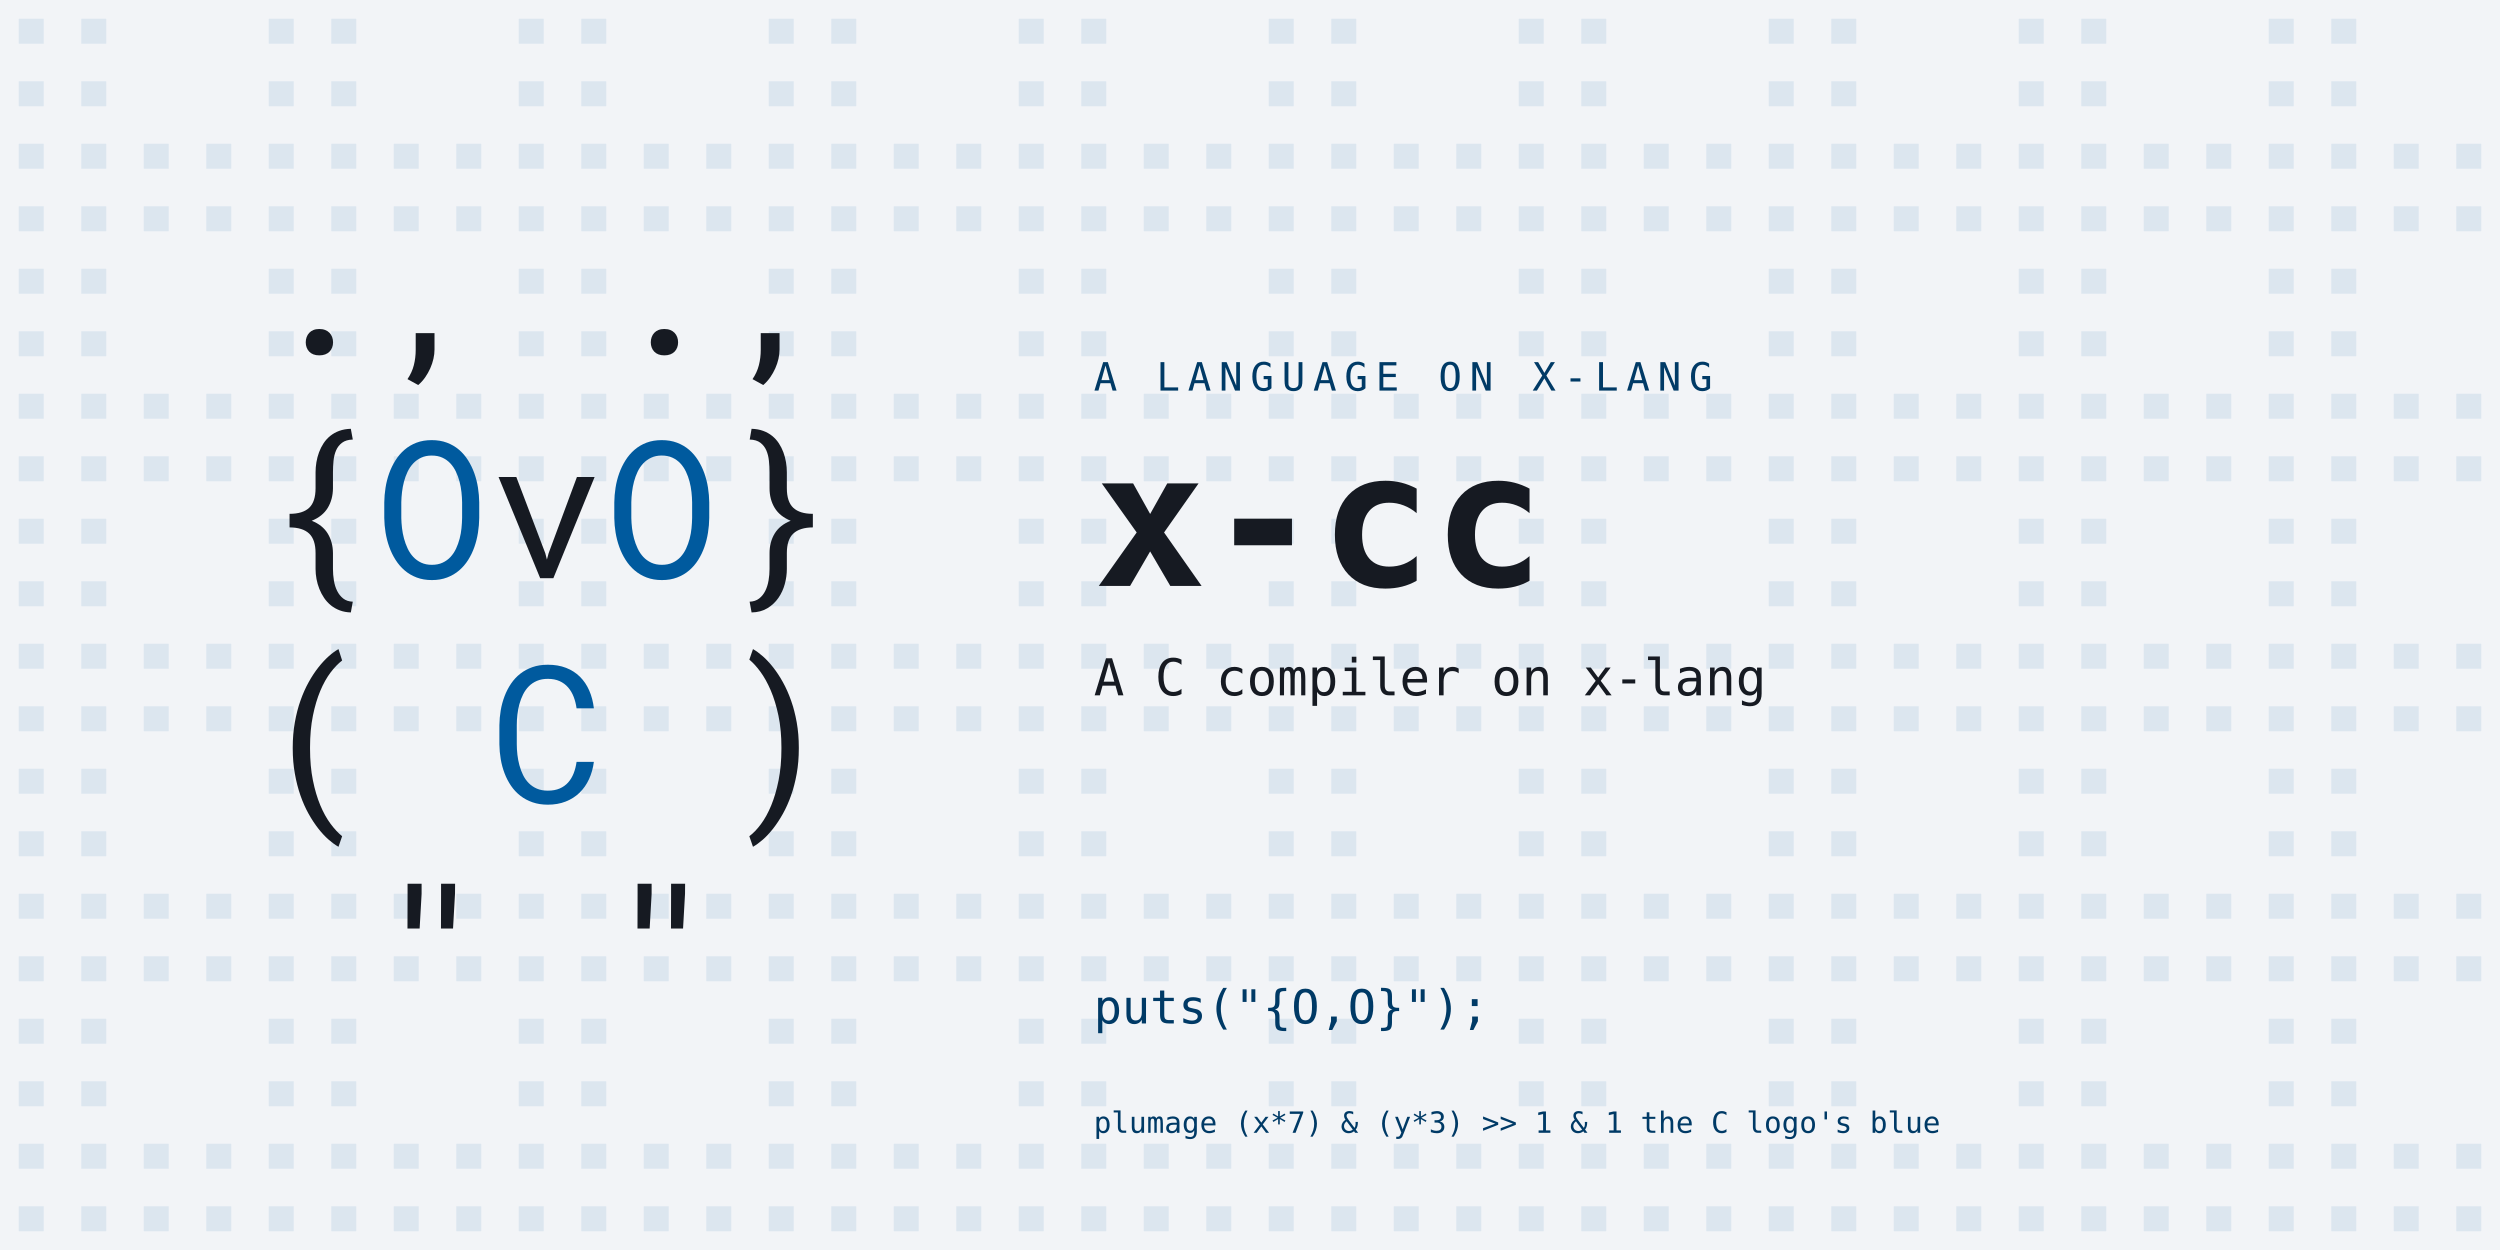
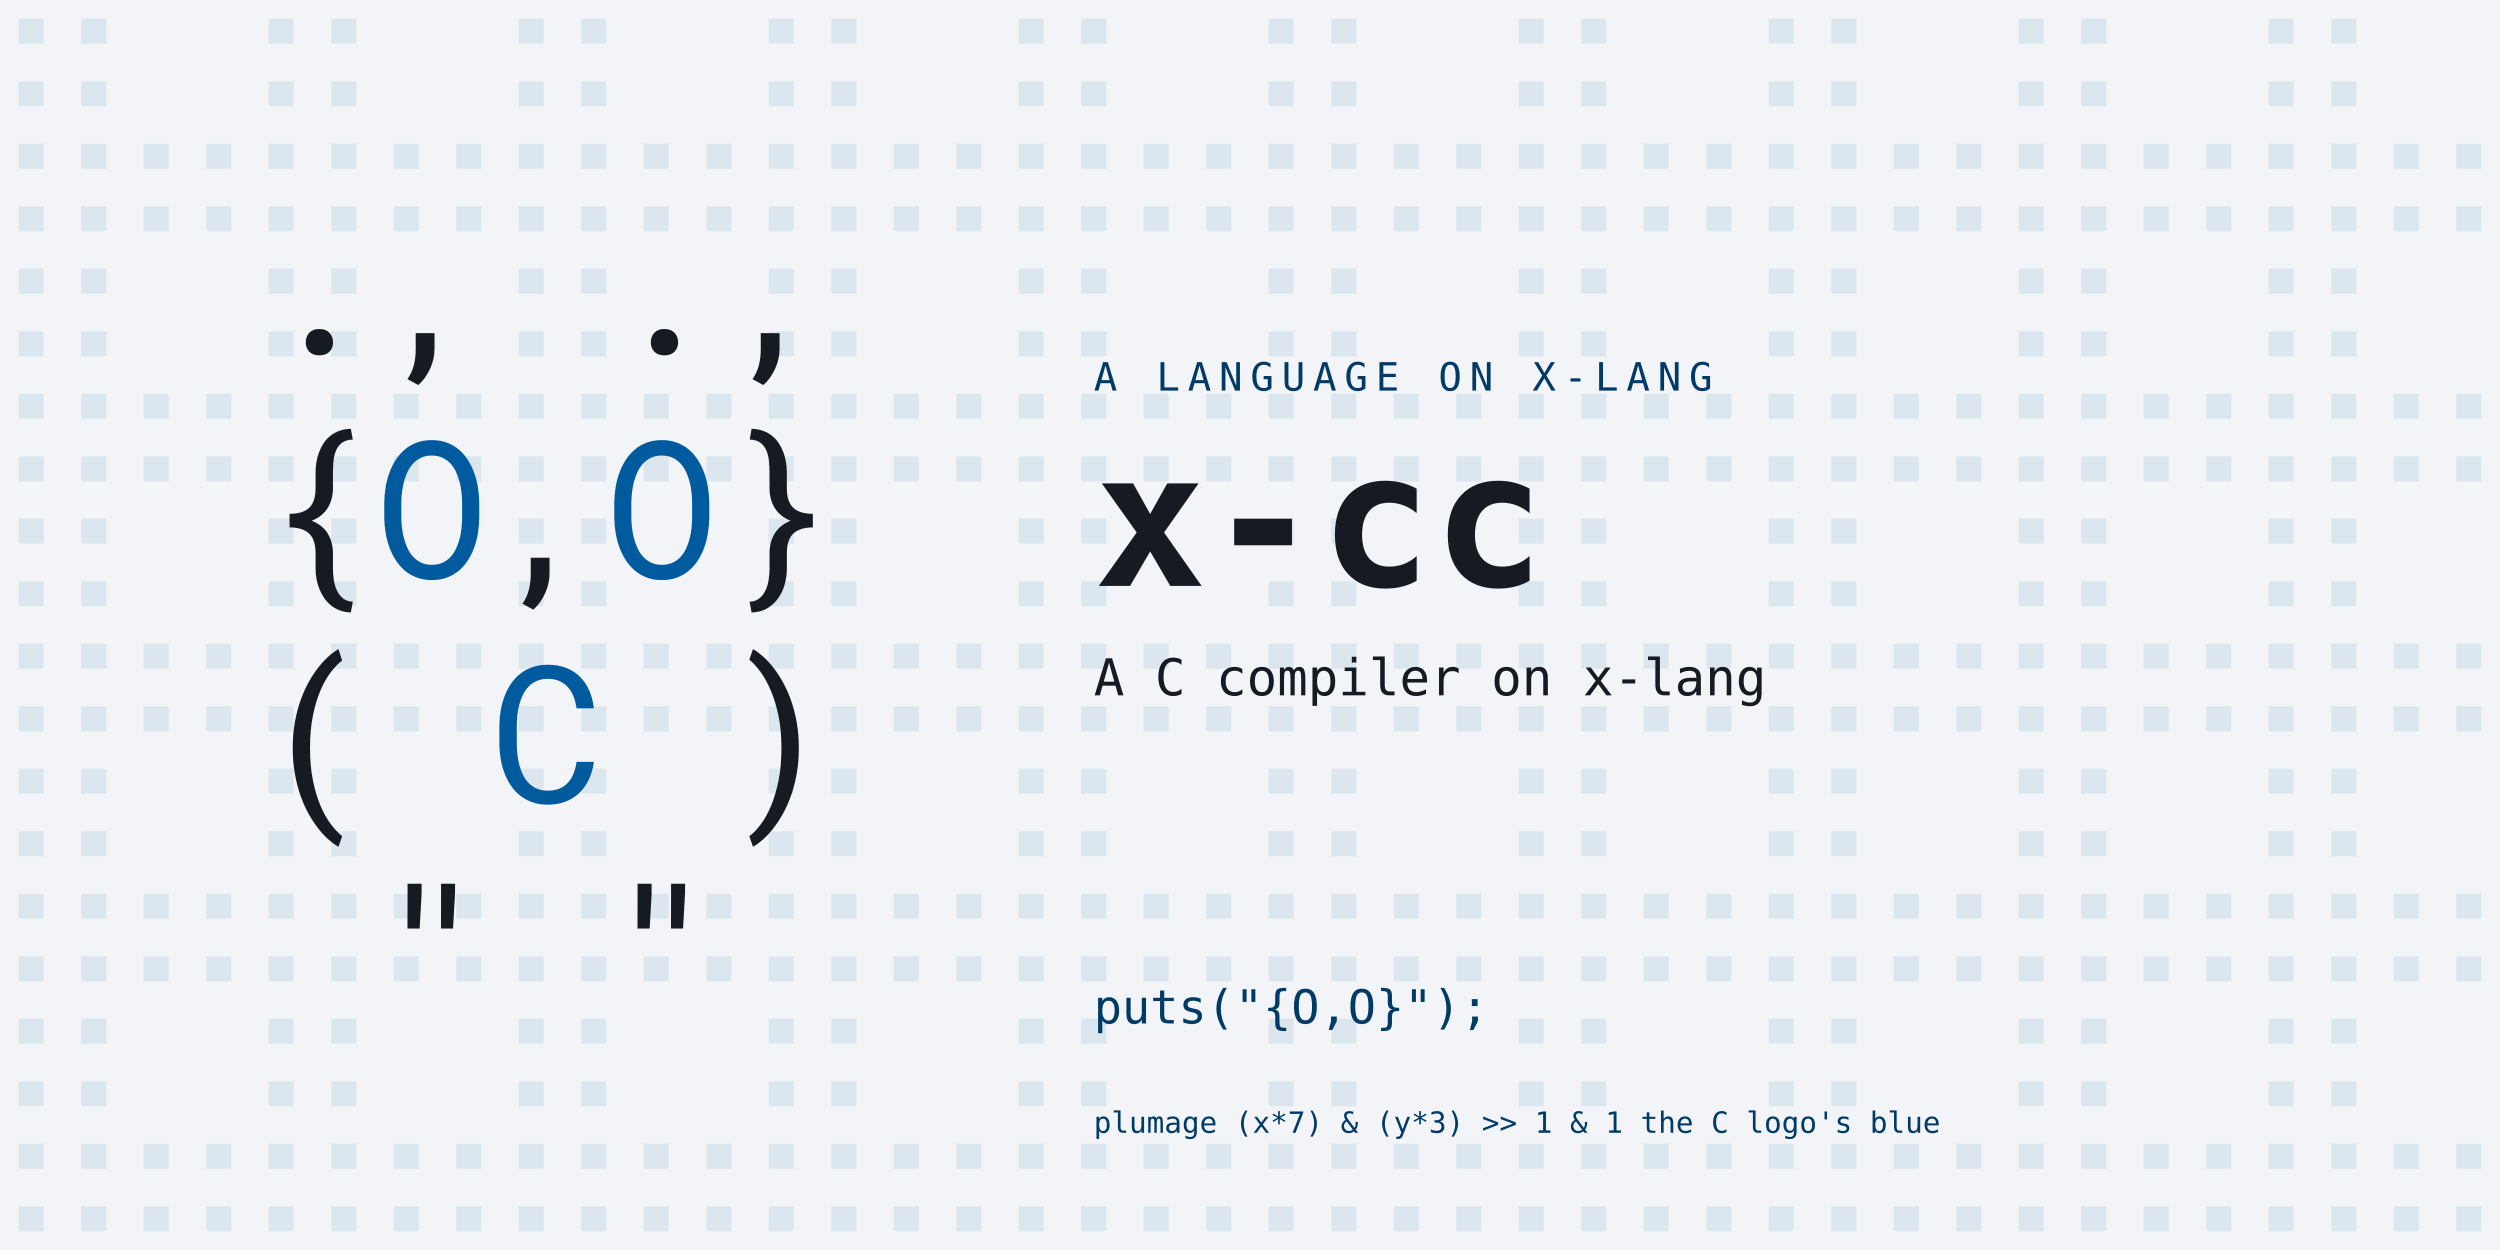
<svg xmlns="http://www.w3.org/2000/svg" width="1280" height="640" viewBox="0 0 1280 640" role="img" aria-label="x-cc, with Bitwise">
  <rect width="1280" height="640" fill="#f2f4f7" />
  <g fill="hsl(206,100%,31%)" fill-opacity="0.09">
    <rect x="9.6" y="9.6" width="12.8" height="12.8" />
    <rect x="41.6" y="9.6" width="12.8" height="12.8" />
    <rect x="137.6" y="9.6" width="12.8" height="12.8" />
    <rect x="169.6" y="9.6" width="12.8" height="12.8" />
    <rect x="265.6" y="9.6" width="12.8" height="12.8" />
    <rect x="297.6" y="9.6" width="12.8" height="12.8" />
    <rect x="393.6" y="9.6" width="12.8" height="12.8" />
    <rect x="425.6" y="9.6" width="12.8" height="12.8" />
    <rect x="521.6" y="9.6" width="12.8" height="12.8" />
    <rect x="553.6" y="9.6" width="12.8" height="12.8" />
    <rect x="649.6" y="9.6" width="12.8" height="12.8" />
    <rect x="681.6" y="9.6" width="12.8" height="12.8" />
    <rect x="777.6" y="9.6" width="12.8" height="12.8" />
    <rect x="809.6" y="9.6" width="12.8" height="12.8" />
    <rect x="905.6" y="9.6" width="12.8" height="12.8" />
    <rect x="937.6" y="9.6" width="12.8" height="12.8" />
    <rect x="1033.6" y="9.6" width="12.8" height="12.8" />
    <rect x="1065.6" y="9.6" width="12.8" height="12.8" />
    <rect x="1161.6" y="9.6" width="12.8" height="12.8" />
    <rect x="1193.6" y="9.6" width="12.8" height="12.8" />
    <rect x="9.6" y="41.6" width="12.8" height="12.8" />
    <rect x="41.6" y="41.6" width="12.8" height="12.8" />
    <rect x="137.6" y="41.6" width="12.8" height="12.8" />
    <rect x="169.6" y="41.6" width="12.8" height="12.8" />
    <rect x="265.6" y="41.6" width="12.8" height="12.8" />
    <rect x="297.6" y="41.6" width="12.8" height="12.8" />
    <rect x="393.6" y="41.6" width="12.8" height="12.8" />
    <rect x="425.6" y="41.6" width="12.8" height="12.8" />
    <rect x="521.6" y="41.6" width="12.8" height="12.8" />
    <rect x="553.6" y="41.6" width="12.8" height="12.8" />
    <rect x="649.6" y="41.6" width="12.8" height="12.8" />
    <rect x="681.6" y="41.6" width="12.8" height="12.8" />
    <rect x="777.6" y="41.6" width="12.8" height="12.8" />
    <rect x="809.6" y="41.6" width="12.8" height="12.8" />
    <rect x="905.6" y="41.6" width="12.8" height="12.8" />
    <rect x="937.6" y="41.6" width="12.8" height="12.8" />
    <rect x="1033.6" y="41.6" width="12.8" height="12.8" />
    <rect x="1065.6" y="41.6" width="12.8" height="12.8" />
    <rect x="1161.6" y="41.6" width="12.8" height="12.8" />
    <rect x="1193.6" y="41.6" width="12.8" height="12.8" />
    <rect x="9.6" y="73.6" width="12.8" height="12.8" />
    <rect x="41.6" y="73.6" width="12.8" height="12.8" />
    <rect x="73.6" y="73.6" width="12.8" height="12.8" />
    <rect x="105.6" y="73.6" width="12.8" height="12.8" />
    <rect x="137.6" y="73.6" width="12.8" height="12.8" />
    <rect x="169.6" y="73.6" width="12.8" height="12.8" />
    <rect x="201.6" y="73.6" width="12.8" height="12.8" />
    <rect x="233.6" y="73.6" width="12.8" height="12.8" />
    <rect x="265.6" y="73.6" width="12.8" height="12.8" />
    <rect x="297.6" y="73.6" width="12.8" height="12.8" />
    <rect x="329.6" y="73.6" width="12.8" height="12.8" />
    <rect x="361.6" y="73.6" width="12.8" height="12.8" />
    <rect x="393.6" y="73.6" width="12.8" height="12.8" />
    <rect x="425.6" y="73.6" width="12.8" height="12.8" />
    <rect x="457.6" y="73.6" width="12.8" height="12.8" />
    <rect x="489.6" y="73.6" width="12.8" height="12.8" />
    <rect x="521.6" y="73.6" width="12.8" height="12.8" />
    <rect x="553.6" y="73.6" width="12.8" height="12.8" />
    <rect x="585.6" y="73.6" width="12.8" height="12.8" />
    <rect x="617.6" y="73.6" width="12.8" height="12.8" />
    <rect x="649.6" y="73.6" width="12.8" height="12.8" />
    <rect x="681.6" y="73.6" width="12.8" height="12.8" />
    <rect x="713.6" y="73.6" width="12.8" height="12.8" />
    <rect x="745.6" y="73.6" width="12.8" height="12.8" />
    <rect x="777.6" y="73.6" width="12.8" height="12.8" />
    <rect x="809.6" y="73.6" width="12.8" height="12.8" />
    <rect x="841.6" y="73.6" width="12.8" height="12.8" />
    <rect x="873.6" y="73.6" width="12.8" height="12.8" />
    <rect x="905.6" y="73.6" width="12.8" height="12.8" />
    <rect x="937.6" y="73.6" width="12.8" height="12.8" />
    <rect x="969.6" y="73.6" width="12.8" height="12.8" />
    <rect x="1001.6" y="73.6" width="12.8" height="12.8" />
    <rect x="1033.6" y="73.6" width="12.8" height="12.8" />
    <rect x="1065.6" y="73.6" width="12.8" height="12.8" />
    <rect x="1097.6" y="73.6" width="12.8" height="12.8" />
    <rect x="1129.6" y="73.6" width="12.8" height="12.8" />
    <rect x="1161.6" y="73.6" width="12.8" height="12.8" />
    <rect x="1193.6" y="73.6" width="12.8" height="12.8" />
    <rect x="1225.6" y="73.6" width="12.8" height="12.8" />
    <rect x="1257.6" y="73.6" width="12.8" height="12.8" />
    <rect x="9.6" y="105.6" width="12.8" height="12.8" />
    <rect x="41.6" y="105.6" width="12.8" height="12.8" />
    <rect x="73.6" y="105.6" width="12.8" height="12.8" />
    <rect x="105.6" y="105.6" width="12.8" height="12.8" />
    <rect x="137.6" y="105.6" width="12.8" height="12.8" />
    <rect x="169.6" y="105.6" width="12.8" height="12.8" />
    <rect x="201.6" y="105.6" width="12.8" height="12.8" />
    <rect x="233.6" y="105.6" width="12.8" height="12.8" />
    <rect x="265.6" y="105.6" width="12.8" height="12.8" />
    <rect x="297.6" y="105.6" width="12.8" height="12.8" />
    <rect x="329.6" y="105.6" width="12.8" height="12.8" />
    <rect x="361.6" y="105.6" width="12.8" height="12.8" />
    <rect x="393.6" y="105.6" width="12.8" height="12.8" />
    <rect x="425.6" y="105.6" width="12.8" height="12.8" />
    <rect x="457.6" y="105.6" width="12.8" height="12.8" />
    <rect x="489.6" y="105.6" width="12.8" height="12.8" />
    <rect x="521.6" y="105.6" width="12.8" height="12.8" />
    <rect x="553.6" y="105.6" width="12.8" height="12.8" />
    <rect x="585.6" y="105.6" width="12.8" height="12.8" />
    <rect x="617.6" y="105.6" width="12.8" height="12.8" />
    <rect x="649.6" y="105.6" width="12.8" height="12.8" />
    <rect x="681.6" y="105.6" width="12.8" height="12.8" />
    <rect x="713.6" y="105.6" width="12.8" height="12.8" />
    <rect x="745.6" y="105.6" width="12.8" height="12.8" />
    <rect x="777.6" y="105.6" width="12.8" height="12.8" />
    <rect x="809.6" y="105.6" width="12.8" height="12.8" />
    <rect x="841.6" y="105.6" width="12.8" height="12.8" />
    <rect x="873.6" y="105.6" width="12.8" height="12.8" />
    <rect x="905.6" y="105.6" width="12.8" height="12.8" />
    <rect x="937.6" y="105.6" width="12.8" height="12.8" />
    <rect x="969.6" y="105.6" width="12.8" height="12.8" />
    <rect x="1001.6" y="105.6" width="12.8" height="12.8" />
    <rect x="1033.6" y="105.6" width="12.8" height="12.8" />
    <rect x="1065.6" y="105.6" width="12.8" height="12.8" />
    <rect x="1097.6" y="105.6" width="12.8" height="12.8" />
    <rect x="1129.6" y="105.6" width="12.8" height="12.8" />
    <rect x="1161.6" y="105.6" width="12.8" height="12.8" />
    <rect x="1193.6" y="105.6" width="12.8" height="12.8" />
    <rect x="1225.6" y="105.6" width="12.8" height="12.8" />
    <rect x="1257.6" y="105.6" width="12.8" height="12.8" />
    <rect x="9.6" y="137.6" width="12.8" height="12.8" />
    <rect x="41.6" y="137.6" width="12.8" height="12.8" />
    <rect x="137.6" y="137.6" width="12.8" height="12.8" />
    <rect x="169.6" y="137.6" width="12.8" height="12.8" />
    <rect x="265.6" y="137.6" width="12.8" height="12.8" />
    <rect x="297.6" y="137.6" width="12.8" height="12.8" />
    <rect x="393.6" y="137.6" width="12.8" height="12.8" />
    <rect x="425.6" y="137.6" width="12.8" height="12.8" />
    <rect x="521.6" y="137.6" width="12.8" height="12.8" />
    <rect x="553.6" y="137.6" width="12.8" height="12.8" />
    <rect x="649.6" y="137.6" width="12.8" height="12.8" />
    <rect x="681.6" y="137.6" width="12.8" height="12.8" />
    <rect x="777.6" y="137.6" width="12.8" height="12.8" />
    <rect x="809.6" y="137.6" width="12.8" height="12.8" />
    <rect x="905.6" y="137.6" width="12.8" height="12.8" />
    <rect x="937.6" y="137.6" width="12.8" height="12.8" />
    <rect x="1033.6" y="137.6" width="12.8" height="12.8" />
    <rect x="1065.6" y="137.6" width="12.8" height="12.8" />
    <rect x="1161.6" y="137.6" width="12.8" height="12.8" />
    <rect x="1193.6" y="137.6" width="12.8" height="12.8" />
    <rect x="9.6" y="169.6" width="12.8" height="12.8" />
    <rect x="41.6" y="169.6" width="12.8" height="12.8" />
    <rect x="137.6" y="169.6" width="12.8" height="12.8" />
    <rect x="169.6" y="169.6" width="12.8" height="12.8" />
    <rect x="265.6" y="169.6" width="12.8" height="12.8" />
    <rect x="297.6" y="169.6" width="12.8" height="12.8" />
    <rect x="393.6" y="169.6" width="12.8" height="12.8" />
    <rect x="425.6" y="169.6" width="12.8" height="12.8" />
    <rect x="521.6" y="169.6" width="12.8" height="12.8" />
    <rect x="553.6" y="169.6" width="12.8" height="12.8" />
    <rect x="649.6" y="169.6" width="12.8" height="12.8" />
    <rect x="681.6" y="169.6" width="12.8" height="12.8" />
    <rect x="777.6" y="169.6" width="12.8" height="12.8" />
    <rect x="809.6" y="169.6" width="12.8" height="12.8" />
    <rect x="905.6" y="169.6" width="12.8" height="12.8" />
    <rect x="937.6" y="169.6" width="12.8" height="12.8" />
    <rect x="1033.6" y="169.6" width="12.8" height="12.8" />
    <rect x="1065.6" y="169.6" width="12.8" height="12.8" />
    <rect x="1161.6" y="169.6" width="12.8" height="12.8" />
    <rect x="1193.6" y="169.6" width="12.8" height="12.8" />
    <rect x="9.6" y="201.6" width="12.8" height="12.8" />
    <rect x="41.6" y="201.6" width="12.8" height="12.8" />
    <rect x="73.6" y="201.6" width="12.8" height="12.8" />
    <rect x="105.6" y="201.6" width="12.8" height="12.8" />
    <rect x="137.6" y="201.6" width="12.8" height="12.8" />
    <rect x="169.6" y="201.6" width="12.8" height="12.8" />
    <rect x="201.6" y="201.6" width="12.8" height="12.8" />
    <rect x="233.6" y="201.6" width="12.8" height="12.8" />
    <rect x="265.6" y="201.6" width="12.8" height="12.8" />
    <rect x="297.6" y="201.6" width="12.8" height="12.8" />
    <rect x="329.6" y="201.6" width="12.8" height="12.8" />
    <rect x="361.6" y="201.6" width="12.8" height="12.8" />
    <rect x="393.6" y="201.6" width="12.8" height="12.8" />
    <rect x="425.6" y="201.6" width="12.8" height="12.8" />
    <rect x="457.6" y="201.6" width="12.8" height="12.8" />
    <rect x="489.6" y="201.6" width="12.8" height="12.8" />
    <rect x="521.6" y="201.6" width="12.8" height="12.8" />
    <rect x="553.6" y="201.6" width="12.8" height="12.8" />
    <rect x="585.6" y="201.6" width="12.8" height="12.8" />
    <rect x="617.6" y="201.6" width="12.8" height="12.8" />
    <rect x="649.6" y="201.6" width="12.8" height="12.8" />
    <rect x="681.6" y="201.6" width="12.8" height="12.8" />
    <rect x="713.6" y="201.6" width="12.8" height="12.8" />
    <rect x="745.6" y="201.6" width="12.8" height="12.8" />
    <rect x="777.6" y="201.6" width="12.8" height="12.8" />
    <rect x="809.6" y="201.6" width="12.8" height="12.8" />
    <rect x="841.6" y="201.6" width="12.8" height="12.8" />
    <rect x="873.6" y="201.6" width="12.8" height="12.8" />
    <rect x="905.6" y="201.6" width="12.8" height="12.8" />
    <rect x="937.6" y="201.6" width="12.8" height="12.8" />
    <rect x="969.6" y="201.6" width="12.8" height="12.8" />
    <rect x="1001.6" y="201.6" width="12.8" height="12.8" />
    <rect x="1033.6" y="201.6" width="12.8" height="12.8" />
    <rect x="1065.6" y="201.6" width="12.8" height="12.8" />
    <rect x="1097.6" y="201.6" width="12.8" height="12.8" />
    <rect x="1129.6" y="201.6" width="12.8" height="12.8" />
    <rect x="1161.6" y="201.6" width="12.8" height="12.8" />
    <rect x="1193.6" y="201.6" width="12.8" height="12.8" />
    <rect x="1225.6" y="201.6" width="12.8" height="12.8" />
    <rect x="1257.6" y="201.6" width="12.8" height="12.8" />
    <rect x="9.6" y="233.6" width="12.8" height="12.8" />
    <rect x="41.6" y="233.6" width="12.8" height="12.8" />
    <rect x="73.6" y="233.6" width="12.8" height="12.8" />
    <rect x="105.6" y="233.6" width="12.8" height="12.8" />
    <rect x="137.6" y="233.6" width="12.8" height="12.8" />
    <rect x="169.6" y="233.6" width="12.8" height="12.8" />
    <rect x="201.6" y="233.6" width="12.8" height="12.8" />
    <rect x="233.6" y="233.6" width="12.8" height="12.8" />
    <rect x="265.6" y="233.6" width="12.8" height="12.8" />
    <rect x="297.6" y="233.6" width="12.8" height="12.8" />
    <rect x="329.6" y="233.6" width="12.8" height="12.8" />
    <rect x="361.6" y="233.6" width="12.8" height="12.8" />
    <rect x="393.6" y="233.6" width="12.8" height="12.8" />
    <rect x="425.6" y="233.6" width="12.8" height="12.8" />
    <rect x="457.6" y="233.6" width="12.8" height="12.8" />
    <rect x="489.6" y="233.6" width="12.8" height="12.8" />
    <rect x="521.6" y="233.6" width="12.8" height="12.8" />
    <rect x="553.6" y="233.6" width="12.8" height="12.8" />
    <rect x="585.6" y="233.6" width="12.8" height="12.8" />
    <rect x="617.6" y="233.6" width="12.8" height="12.8" />
    <rect x="649.6" y="233.6" width="12.8" height="12.8" />
    <rect x="681.6" y="233.6" width="12.8" height="12.8" />
    <rect x="713.6" y="233.6" width="12.8" height="12.8" />
    <rect x="745.6" y="233.6" width="12.8" height="12.8" />
    <rect x="777.6" y="233.6" width="12.8" height="12.8" />
    <rect x="809.6" y="233.6" width="12.8" height="12.8" />
    <rect x="841.6" y="233.6" width="12.8" height="12.8" />
    <rect x="873.6" y="233.6" width="12.8" height="12.8" />
    <rect x="905.6" y="233.6" width="12.8" height="12.8" />
    <rect x="937.6" y="233.6" width="12.8" height="12.8" />
    <rect x="969.6" y="233.6" width="12.8" height="12.8" />
    <rect x="1001.6" y="233.6" width="12.8" height="12.8" />
    <rect x="1033.6" y="233.6" width="12.8" height="12.8" />
    <rect x="1065.6" y="233.6" width="12.8" height="12.8" />
    <rect x="1097.6" y="233.6" width="12.8" height="12.8" />
    <rect x="1129.6" y="233.6" width="12.8" height="12.8" />
    <rect x="1161.6" y="233.6" width="12.8" height="12.8" />
    <rect x="1193.6" y="233.6" width="12.8" height="12.8" />
    <rect x="1225.6" y="233.6" width="12.8" height="12.8" />
    <rect x="1257.6" y="233.6" width="12.8" height="12.8" />
    <rect x="9.6" y="265.6" width="12.8" height="12.8" />
    <rect x="41.6" y="265.6" width="12.8" height="12.8" />
    <rect x="137.6" y="265.6" width="12.8" height="12.8" />
    <rect x="169.6" y="265.6" width="12.8" height="12.8" />
    <rect x="265.6" y="265.6" width="12.8" height="12.8" />
    <rect x="297.6" y="265.6" width="12.8" height="12.8" />
    <rect x="393.6" y="265.6" width="12.8" height="12.8" />
    <rect x="425.6" y="265.6" width="12.8" height="12.8" />
    <rect x="521.6" y="265.6" width="12.8" height="12.8" />
    <rect x="553.6" y="265.6" width="12.8" height="12.8" />
    <rect x="649.6" y="265.6" width="12.8" height="12.8" />
    <rect x="681.6" y="265.6" width="12.8" height="12.8" />
    <rect x="777.6" y="265.6" width="12.8" height="12.8" />
    <rect x="809.6" y="265.6" width="12.8" height="12.8" />
    <rect x="905.6" y="265.6" width="12.8" height="12.8" />
    <rect x="937.6" y="265.6" width="12.8" height="12.8" />
    <rect x="1033.6" y="265.6" width="12.8" height="12.8" />
    <rect x="1065.6" y="265.6" width="12.8" height="12.8" />
    <rect x="1161.6" y="265.6" width="12.8" height="12.8" />
    <rect x="1193.6" y="265.6" width="12.8" height="12.8" />
    <rect x="9.6" y="297.6" width="12.8" height="12.8" />
    <rect x="41.6" y="297.6" width="12.8" height="12.8" />
    <rect x="137.6" y="297.6" width="12.8" height="12.8" />
    <rect x="169.6" y="297.6" width="12.8" height="12.8" />
    <rect x="265.6" y="297.6" width="12.8" height="12.8" />
    <rect x="297.6" y="297.6" width="12.8" height="12.8" />
    <rect x="393.6" y="297.6" width="12.8" height="12.8" />
    <rect x="425.6" y="297.6" width="12.8" height="12.8" />
    <rect x="521.6" y="297.6" width="12.8" height="12.8" />
    <rect x="553.6" y="297.6" width="12.8" height="12.8" />
    <rect x="649.6" y="297.6" width="12.8" height="12.8" />
    <rect x="681.6" y="297.6" width="12.8" height="12.8" />
    <rect x="777.6" y="297.6" width="12.8" height="12.8" />
    <rect x="809.6" y="297.6" width="12.8" height="12.8" />
    <rect x="905.6" y="297.6" width="12.8" height="12.8" />
    <rect x="937.6" y="297.6" width="12.8" height="12.8" />
    <rect x="1033.6" y="297.6" width="12.8" height="12.8" />
    <rect x="1065.6" y="297.6" width="12.8" height="12.8" />
    <rect x="1161.6" y="297.6" width="12.8" height="12.8" />
    <rect x="1193.6" y="297.6" width="12.8" height="12.8" />
    <rect x="9.6" y="329.6" width="12.8" height="12.8" />
    <rect x="41.6" y="329.6" width="12.8" height="12.8" />
    <rect x="73.6" y="329.6" width="12.8" height="12.8" />
    <rect x="105.6" y="329.6" width="12.8" height="12.8" />
    <rect x="137.6" y="329.6" width="12.8" height="12.8" />
    <rect x="169.6" y="329.6" width="12.8" height="12.8" />
    <rect x="201.6" y="329.6" width="12.8" height="12.8" />
    <rect x="233.6" y="329.6" width="12.8" height="12.8" />
    <rect x="265.6" y="329.6" width="12.8" height="12.8" />
    <rect x="297.6" y="329.6" width="12.8" height="12.8" />
    <rect x="329.6" y="329.6" width="12.8" height="12.8" />
    <rect x="361.6" y="329.6" width="12.8" height="12.8" />
    <rect x="393.6" y="329.6" width="12.8" height="12.8" />
    <rect x="425.6" y="329.6" width="12.8" height="12.8" />
    <rect x="457.6" y="329.6" width="12.8" height="12.8" />
    <rect x="489.6" y="329.6" width="12.8" height="12.8" />
    <rect x="521.6" y="329.6" width="12.8" height="12.8" />
    <rect x="553.6" y="329.6" width="12.8" height="12.8" />
    <rect x="585.6" y="329.6" width="12.8" height="12.8" />
    <rect x="617.6" y="329.6" width="12.8" height="12.8" />
    <rect x="649.6" y="329.6" width="12.8" height="12.8" />
    <rect x="681.6" y="329.6" width="12.8" height="12.8" />
    <rect x="713.6" y="329.6" width="12.8" height="12.8" />
    <rect x="745.6" y="329.6" width="12.8" height="12.8" />
    <rect x="777.6" y="329.6" width="12.8" height="12.8" />
    <rect x="809.6" y="329.6" width="12.8" height="12.8" />
    <rect x="841.6" y="329.6" width="12.8" height="12.8" />
    <rect x="873.6" y="329.6" width="12.8" height="12.8" />
    <rect x="905.6" y="329.6" width="12.8" height="12.8" />
    <rect x="937.6" y="329.6" width="12.8" height="12.8" />
    <rect x="969.6" y="329.6" width="12.8" height="12.8" />
    <rect x="1001.6" y="329.6" width="12.8" height="12.8" />
    <rect x="1033.6" y="329.6" width="12.8" height="12.8" />
    <rect x="1065.6" y="329.6" width="12.8" height="12.8" />
    <rect x="1097.6" y="329.6" width="12.8" height="12.8" />
    <rect x="1129.6" y="329.6" width="12.8" height="12.8" />
    <rect x="1161.6" y="329.6" width="12.8" height="12.8" />
    <rect x="1193.6" y="329.6" width="12.8" height="12.8" />
    <rect x="1225.6" y="329.6" width="12.8" height="12.8" />
    <rect x="1257.6" y="329.6" width="12.8" height="12.8" />
    <rect x="9.6" y="361.6" width="12.8" height="12.8" />
    <rect x="41.6" y="361.6" width="12.8" height="12.8" />
    <rect x="73.6" y="361.6" width="12.8" height="12.8" />
    <rect x="105.6" y="361.6" width="12.8" height="12.8" />
    <rect x="137.6" y="361.6" width="12.8" height="12.8" />
    <rect x="169.6" y="361.6" width="12.8" height="12.8" />
    <rect x="201.6" y="361.6" width="12.8" height="12.8" />
    <rect x="233.6" y="361.6" width="12.8" height="12.8" />
    <rect x="265.6" y="361.6" width="12.8" height="12.8" />
    <rect x="297.6" y="361.6" width="12.8" height="12.8" />
    <rect x="329.6" y="361.6" width="12.8" height="12.8" />
    <rect x="361.6" y="361.6" width="12.8" height="12.8" />
    <rect x="393.6" y="361.6" width="12.8" height="12.8" />
    <rect x="425.6" y="361.6" width="12.8" height="12.8" />
    <rect x="457.6" y="361.6" width="12.8" height="12.8" />
    <rect x="489.6" y="361.6" width="12.8" height="12.8" />
    <rect x="521.6" y="361.6" width="12.8" height="12.8" />
    <rect x="553.6" y="361.6" width="12.8" height="12.8" />
    <rect x="585.6" y="361.6" width="12.8" height="12.8" />
    <rect x="617.6" y="361.6" width="12.8" height="12.8" />
    <rect x="649.6" y="361.6" width="12.8" height="12.8" />
    <rect x="681.6" y="361.6" width="12.8" height="12.8" />
    <rect x="713.6" y="361.6" width="12.8" height="12.8" />
    <rect x="745.6" y="361.6" width="12.8" height="12.8" />
    <rect x="777.6" y="361.6" width="12.8" height="12.8" />
    <rect x="809.6" y="361.6" width="12.8" height="12.8" />
    <rect x="841.6" y="361.6" width="12.8" height="12.8" />
    <rect x="873.6" y="361.6" width="12.8" height="12.8" />
    <rect x="905.6" y="361.6" width="12.8" height="12.8" />
    <rect x="937.6" y="361.6" width="12.8" height="12.8" />
    <rect x="969.6" y="361.6" width="12.8" height="12.8" />
    <rect x="1001.6" y="361.6" width="12.8" height="12.8" />
    <rect x="1033.6" y="361.6" width="12.8" height="12.8" />
    <rect x="1065.6" y="361.6" width="12.8" height="12.8" />
    <rect x="1097.6" y="361.6" width="12.8" height="12.8" />
    <rect x="1129.6" y="361.6" width="12.8" height="12.8" />
    <rect x="1161.6" y="361.6" width="12.8" height="12.8" />
    <rect x="1193.6" y="361.6" width="12.8" height="12.8" />
    <rect x="1225.6" y="361.6" width="12.8" height="12.8" />
    <rect x="1257.6" y="361.6" width="12.8" height="12.8" />
    <rect x="9.6" y="393.6" width="12.8" height="12.8" />
    <rect x="41.6" y="393.6" width="12.8" height="12.8" />
    <rect x="137.6" y="393.6" width="12.8" height="12.8" />
    <rect x="169.6" y="393.6" width="12.8" height="12.8" />
    <rect x="265.6" y="393.6" width="12.8" height="12.8" />
    <rect x="297.6" y="393.6" width="12.8" height="12.8" />
    <rect x="393.6" y="393.6" width="12.8" height="12.8" />
    <rect x="425.6" y="393.6" width="12.8" height="12.8" />
    <rect x="521.6" y="393.6" width="12.8" height="12.8" />
    <rect x="553.6" y="393.6" width="12.8" height="12.8" />
    <rect x="649.6" y="393.6" width="12.8" height="12.8" />
    <rect x="681.6" y="393.6" width="12.8" height="12.8" />
    <rect x="777.6" y="393.6" width="12.8" height="12.8" />
    <rect x="809.6" y="393.6" width="12.8" height="12.8" />
    <rect x="905.6" y="393.6" width="12.8" height="12.8" />
    <rect x="937.6" y="393.6" width="12.8" height="12.8" />
    <rect x="1033.6" y="393.6" width="12.8" height="12.8" />
    <rect x="1065.6" y="393.6" width="12.8" height="12.8" />
    <rect x="1161.6" y="393.6" width="12.8" height="12.8" />
    <rect x="1193.6" y="393.6" width="12.8" height="12.8" />
    <rect x="9.6" y="425.6" width="12.8" height="12.8" />
    <rect x="41.6" y="425.6" width="12.8" height="12.8" />
    <rect x="137.6" y="425.6" width="12.8" height="12.8" />
    <rect x="169.6" y="425.6" width="12.8" height="12.8" />
    <rect x="265.6" y="425.6" width="12.8" height="12.8" />
    <rect x="297.6" y="425.6" width="12.8" height="12.8" />
    <rect x="393.6" y="425.6" width="12.8" height="12.8" />
    <rect x="425.6" y="425.6" width="12.8" height="12.8" />
    <rect x="521.6" y="425.6" width="12.8" height="12.8" />
    <rect x="553.6" y="425.6" width="12.8" height="12.8" />
    <rect x="649.6" y="425.6" width="12.8" height="12.8" />
    <rect x="681.6" y="425.6" width="12.8" height="12.8" />
    <rect x="777.6" y="425.6" width="12.8" height="12.8" />
    <rect x="809.6" y="425.6" width="12.8" height="12.8" />
    <rect x="905.6" y="425.6" width="12.8" height="12.8" />
    <rect x="937.6" y="425.6" width="12.8" height="12.8" />
    <rect x="1033.6" y="425.6" width="12.8" height="12.8" />
    <rect x="1065.6" y="425.6" width="12.8" height="12.8" />
    <rect x="1161.6" y="425.6" width="12.8" height="12.8" />
    <rect x="1193.6" y="425.6" width="12.8" height="12.8" />
    <rect x="9.6" y="457.6" width="12.8" height="12.8" />
    <rect x="41.6" y="457.6" width="12.8" height="12.8" />
    <rect x="73.6" y="457.6" width="12.8" height="12.8" />
    <rect x="105.6" y="457.6" width="12.8" height="12.8" />
    <rect x="137.6" y="457.6" width="12.8" height="12.8" />
    <rect x="169.6" y="457.6" width="12.8" height="12.8" />
    <rect x="201.6" y="457.6" width="12.8" height="12.8" />
    <rect x="233.6" y="457.6" width="12.8" height="12.8" />
    <rect x="265.6" y="457.6" width="12.8" height="12.8" />
    <rect x="297.6" y="457.6" width="12.8" height="12.8" />
    <rect x="329.6" y="457.6" width="12.8" height="12.8" />
    <rect x="361.6" y="457.6" width="12.8" height="12.8" />
    <rect x="393.6" y="457.6" width="12.8" height="12.8" />
    <rect x="425.6" y="457.6" width="12.8" height="12.8" />
    <rect x="457.6" y="457.6" width="12.8" height="12.8" />
    <rect x="489.6" y="457.6" width="12.8" height="12.8" />
    <rect x="521.6" y="457.6" width="12.8" height="12.8" />
    <rect x="553.6" y="457.6" width="12.8" height="12.8" />
    <rect x="585.6" y="457.6" width="12.8" height="12.8" />
    <rect x="617.6" y="457.6" width="12.8" height="12.8" />
    <rect x="649.6" y="457.6" width="12.8" height="12.8" />
    <rect x="681.6" y="457.6" width="12.8" height="12.8" />
    <rect x="713.6" y="457.6" width="12.8" height="12.8" />
    <rect x="745.6" y="457.6" width="12.8" height="12.8" />
    <rect x="777.6" y="457.6" width="12.8" height="12.8" />
    <rect x="809.6" y="457.6" width="12.8" height="12.8" />
    <rect x="841.6" y="457.6" width="12.8" height="12.8" />
    <rect x="873.6" y="457.6" width="12.8" height="12.8" />
    <rect x="905.6" y="457.6" width="12.8" height="12.8" />
    <rect x="937.6" y="457.6" width="12.8" height="12.8" />
    <rect x="969.6" y="457.6" width="12.8" height="12.8" />
    <rect x="1001.6" y="457.6" width="12.8" height="12.8" />
    <rect x="1033.6" y="457.6" width="12.8" height="12.8" />
    <rect x="1065.6" y="457.6" width="12.8" height="12.8" />
    <rect x="1097.6" y="457.6" width="12.8" height="12.8" />
    <rect x="1129.6" y="457.6" width="12.8" height="12.8" />
    <rect x="1161.6" y="457.6" width="12.8" height="12.8" />
    <rect x="1193.6" y="457.6" width="12.8" height="12.8" />
    <rect x="1225.6" y="457.6" width="12.8" height="12.8" />
    <rect x="1257.6" y="457.6" width="12.8" height="12.8" />
    <rect x="9.6" y="489.6" width="12.8" height="12.8" />
    <rect x="41.6" y="489.6" width="12.8" height="12.8" />
    <rect x="73.6" y="489.6" width="12.8" height="12.8" />
    <rect x="105.6" y="489.6" width="12.8" height="12.8" />
    <rect x="137.6" y="489.6" width="12.8" height="12.8" />
    <rect x="169.6" y="489.6" width="12.8" height="12.8" />
    <rect x="201.6" y="489.6" width="12.8" height="12.8" />
    <rect x="233.6" y="489.6" width="12.8" height="12.8" />
    <rect x="265.6" y="489.6" width="12.8" height="12.8" />
    <rect x="297.6" y="489.6" width="12.8" height="12.8" />
    <rect x="329.6" y="489.6" width="12.8" height="12.8" />
    <rect x="361.6" y="489.6" width="12.8" height="12.8" />
    <rect x="393.6" y="489.6" width="12.8" height="12.8" />
    <rect x="425.6" y="489.6" width="12.8" height="12.8" />
    <rect x="457.6" y="489.6" width="12.8" height="12.8" />
    <rect x="489.6" y="489.6" width="12.8" height="12.8" />
    <rect x="521.6" y="489.6" width="12.8" height="12.8" />
    <rect x="553.6" y="489.6" width="12.8" height="12.8" />
    <rect x="585.6" y="489.6" width="12.8" height="12.8" />
    <rect x="617.6" y="489.6" width="12.8" height="12.8" />
    <rect x="649.6" y="489.6" width="12.8" height="12.8" />
    <rect x="681.6" y="489.6" width="12.8" height="12.8" />
    <rect x="713.6" y="489.6" width="12.8" height="12.8" />
    <rect x="745.6" y="489.6" width="12.8" height="12.8" />
    <rect x="777.6" y="489.6" width="12.8" height="12.8" />
    <rect x="809.6" y="489.6" width="12.8" height="12.8" />
    <rect x="841.6" y="489.6" width="12.8" height="12.8" />
    <rect x="873.6" y="489.6" width="12.8" height="12.8" />
    <rect x="905.6" y="489.6" width="12.8" height="12.8" />
    <rect x="937.6" y="489.6" width="12.8" height="12.8" />
    <rect x="969.6" y="489.6" width="12.8" height="12.8" />
    <rect x="1001.6" y="489.6" width="12.8" height="12.8" />
    <rect x="1033.6" y="489.6" width="12.8" height="12.8" />
    <rect x="1065.6" y="489.6" width="12.8" height="12.8" />
    <rect x="1097.6" y="489.6" width="12.8" height="12.8" />
    <rect x="1129.6" y="489.6" width="12.8" height="12.8" />
    <rect x="1161.6" y="489.6" width="12.8" height="12.8" />
    <rect x="1193.6" y="489.6" width="12.8" height="12.8" />
    <rect x="1225.6" y="489.6" width="12.8" height="12.8" />
    <rect x="1257.6" y="489.6" width="12.8" height="12.8" />
    <rect x="9.6" y="521.6" width="12.8" height="12.8" />
    <rect x="41.6" y="521.6" width="12.8" height="12.8" />
    <rect x="137.6" y="521.6" width="12.8" height="12.8" />
    <rect x="169.6" y="521.6" width="12.8" height="12.8" />
    <rect x="265.6" y="521.6" width="12.8" height="12.8" />
    <rect x="297.6" y="521.6" width="12.8" height="12.8" />
    <rect x="393.6" y="521.6" width="12.8" height="12.8" />
    <rect x="425.6" y="521.6" width="12.8" height="12.8" />
    <rect x="521.6" y="521.6" width="12.8" height="12.8" />
    <rect x="553.6" y="521.6" width="12.8" height="12.8" />
    <rect x="649.6" y="521.6" width="12.8" height="12.8" />
    <rect x="681.6" y="521.6" width="12.8" height="12.8" />
    <rect x="777.6" y="521.6" width="12.8" height="12.8" />
    <rect x="809.6" y="521.6" width="12.8" height="12.8" />
    <rect x="905.6" y="521.6" width="12.8" height="12.8" />
    <rect x="937.6" y="521.6" width="12.8" height="12.8" />
    <rect x="1033.6" y="521.6" width="12.8" height="12.8" />
    <rect x="1065.6" y="521.6" width="12.8" height="12.8" />
    <rect x="1161.6" y="521.6" width="12.8" height="12.8" />
    <rect x="1193.6" y="521.6" width="12.8" height="12.8" />
    <rect x="9.6" y="553.6" width="12.8" height="12.8" />
    <rect x="41.6" y="553.6" width="12.8" height="12.8" />
    <rect x="137.6" y="553.6" width="12.8" height="12.8" />
    <rect x="169.6" y="553.6" width="12.8" height="12.8" />
    <rect x="265.6" y="553.6" width="12.8" height="12.8" />
    <rect x="297.6" y="553.6" width="12.8" height="12.8" />
    <rect x="393.6" y="553.6" width="12.8" height="12.8" />
    <rect x="425.6" y="553.6" width="12.8" height="12.8" />
    <rect x="521.6" y="553.6" width="12.8" height="12.8" />
    <rect x="553.6" y="553.6" width="12.8" height="12.8" />
    <rect x="649.6" y="553.6" width="12.8" height="12.8" />
    <rect x="681.6" y="553.6" width="12.8" height="12.8" />
    <rect x="777.6" y="553.6" width="12.8" height="12.8" />
    <rect x="809.6" y="553.6" width="12.8" height="12.8" />
    <rect x="905.6" y="553.6" width="12.8" height="12.8" />
    <rect x="937.6" y="553.6" width="12.8" height="12.8" />
    <rect x="1033.6" y="553.6" width="12.8" height="12.8" />
    <rect x="1065.6" y="553.6" width="12.8" height="12.8" />
    <rect x="1161.6" y="553.6" width="12.8" height="12.8" />
    <rect x="1193.6" y="553.6" width="12.8" height="12.8" />
    <rect x="9.6" y="585.6" width="12.8" height="12.8" />
    <rect x="41.6" y="585.6" width="12.8" height="12.8" />
    <rect x="73.6" y="585.6" width="12.8" height="12.8" />
    <rect x="105.6" y="585.6" width="12.8" height="12.8" />
    <rect x="137.6" y="585.6" width="12.8" height="12.8" />
    <rect x="169.6" y="585.6" width="12.8" height="12.8" />
    <rect x="201.6" y="585.6" width="12.8" height="12.8" />
    <rect x="233.6" y="585.6" width="12.8" height="12.8" />
    <rect x="265.6" y="585.6" width="12.8" height="12.8" />
    <rect x="297.6" y="585.6" width="12.8" height="12.8" />
    <rect x="329.6" y="585.6" width="12.8" height="12.8" />
    <rect x="361.6" y="585.6" width="12.8" height="12.8" />
    <rect x="393.6" y="585.6" width="12.8" height="12.8" />
    <rect x="425.6" y="585.6" width="12.8" height="12.8" />
    <rect x="457.6" y="585.6" width="12.8" height="12.8" />
    <rect x="489.6" y="585.6" width="12.8" height="12.8" />
    <rect x="521.6" y="585.6" width="12.8" height="12.8" />
    <rect x="553.6" y="585.6" width="12.8" height="12.8" />
    <rect x="585.6" y="585.6" width="12.8" height="12.8" />
    <rect x="617.6" y="585.6" width="12.8" height="12.8" />
    <rect x="649.6" y="585.6" width="12.8" height="12.8" />
    <rect x="681.6" y="585.6" width="12.8" height="12.8" />
    <rect x="713.6" y="585.6" width="12.8" height="12.8" />
    <rect x="745.6" y="585.6" width="12.8" height="12.8" />
    <rect x="777.6" y="585.6" width="12.8" height="12.8" />
    <rect x="809.6" y="585.6" width="12.8" height="12.8" />
    <rect x="841.6" y="585.6" width="12.8" height="12.8" />
    <rect x="873.6" y="585.6" width="12.8" height="12.8" />
    <rect x="905.6" y="585.6" width="12.8" height="12.8" />
    <rect x="937.6" y="585.6" width="12.8" height="12.8" />
    <rect x="969.6" y="585.6" width="12.8" height="12.8" />
    <rect x="1001.6" y="585.6" width="12.8" height="12.8" />
    <rect x="1033.6" y="585.6" width="12.8" height="12.8" />
    <rect x="1065.6" y="585.6" width="12.8" height="12.8" />
    <rect x="1097.6" y="585.6" width="12.8" height="12.8" />
    <rect x="1129.6" y="585.6" width="12.8" height="12.8" />
    <rect x="1161.6" y="585.6" width="12.8" height="12.8" />
    <rect x="1193.6" y="585.6" width="12.8" height="12.8" />
    <rect x="1225.6" y="585.6" width="12.8" height="12.8" />
    <rect x="1257.6" y="585.6" width="12.8" height="12.8" />
    <rect x="9.6" y="617.6" width="12.8" height="12.8" />
    <rect x="41.6" y="617.6" width="12.8" height="12.8" />
    <rect x="73.6" y="617.6" width="12.8" height="12.8" />
    <rect x="105.6" y="617.6" width="12.8" height="12.8" />
    <rect x="137.6" y="617.6" width="12.8" height="12.8" />
    <rect x="169.6" y="617.6" width="12.8" height="12.8" />
    <rect x="201.6" y="617.6" width="12.8" height="12.8" />
    <rect x="233.6" y="617.6" width="12.8" height="12.8" />
    <rect x="265.6" y="617.6" width="12.8" height="12.8" />
    <rect x="297.6" y="617.6" width="12.8" height="12.8" />
    <rect x="329.6" y="617.6" width="12.8" height="12.8" />
    <rect x="361.6" y="617.6" width="12.8" height="12.8" />
    <rect x="393.6" y="617.6" width="12.8" height="12.8" />
    <rect x="425.6" y="617.6" width="12.8" height="12.8" />
    <rect x="457.6" y="617.6" width="12.8" height="12.8" />
    <rect x="489.6" y="617.6" width="12.8" height="12.8" />
    <rect x="521.6" y="617.6" width="12.8" height="12.8" />
    <rect x="553.6" y="617.6" width="12.8" height="12.8" />
    <rect x="585.6" y="617.6" width="12.8" height="12.8" />
    <rect x="617.6" y="617.6" width="12.8" height="12.8" />
    <rect x="649.6" y="617.6" width="12.8" height="12.8" />
    <rect x="681.6" y="617.6" width="12.8" height="12.8" />
    <rect x="713.6" y="617.6" width="12.8" height="12.8" />
    <rect x="745.6" y="617.6" width="12.8" height="12.8" />
    <rect x="777.6" y="617.6" width="12.8" height="12.8" />
    <rect x="809.6" y="617.6" width="12.8" height="12.8" />
    <rect x="841.6" y="617.6" width="12.8" height="12.8" />
    <rect x="873.6" y="617.6" width="12.8" height="12.8" />
    <rect x="905.6" y="617.6" width="12.8" height="12.8" />
    <rect x="937.6" y="617.6" width="12.8" height="12.8" />
    <rect x="969.6" y="617.6" width="12.8" height="12.8" />
    <rect x="1001.6" y="617.6" width="12.8" height="12.8" />
    <rect x="1033.6" y="617.6" width="12.8" height="12.8" />
    <rect x="1065.6" y="617.6" width="12.8" height="12.8" />
    <rect x="1097.6" y="617.6" width="12.8" height="12.8" />
    <rect x="1129.6" y="617.6" width="12.8" height="12.8" />
    <rect x="1161.6" y="617.6" width="12.8" height="12.8" />
    <rect x="1193.6" y="617.6" width="12.8" height="12.8" />
    <rect x="1225.6" y="617.6" width="12.8" height="12.8" />
    <rect x="1257.6" y="617.6" width="12.8" height="12.8" />
  </g>
  <defs>
    <path id="o-14" d="M496 120Q496 150 505.5 176.0Q515 202 533.0 221.5Q551 241 578.0 252.0Q605 263 641 263Q677 263 704.5 252.0Q732 241 750.5 221.5Q769 202 778.5 176.0Q788 150 788 120Q788 91 778.5 65.5Q769 40 750.5 21.0Q732 2 704.5 -8.5Q677 -19 641 -19Q605 -19 578.0 -8.5Q551 2 533.0 21.0Q515 40 505.5 65.5Q496 91 496 120Z" />
    <path id="o-12" d="M643 43Q643 -4 631.5 -55.5Q620 -107 597.5 -157.5Q575 -208 543.0 -254.0Q511 -300 469 -336L354 -273Q402 -203 422.0 -124.0Q442 -45 442 40V219H643Z" />
    <path id="o-91" d="M978 -366Q913 -364 860.0 -344.0Q807 -324 765.0 -290.0Q723 -256 692.5 -211.0Q662 -166 641.5 -114.5Q621 -63 611.0 -8.5Q601 46 601 99V268Q601 412 532.5 477.0Q464 542 323 543V688Q464 688 532.5 752.5Q601 817 601 962V1132Q601 1185 610.0 1239.5Q619 1294 638.0 1345.5Q657 1397 686.5 1442.0Q716 1487 758.0 1521.0Q800 1555 854.5 1575.0Q909 1595 978 1597L999 1482Q927 1480 884.5 1448.0Q842 1416 820.5 1366.5Q799 1317 793.0 1255.0Q787 1193 787 1132V962Q786 842 731.0 751.5Q676 661 560 614Q676 568 731.0 477.5Q786 387 787 268V99Q787 37 797.0 -24.5Q807 -86 831.5 -135.5Q856 -185 896.5 -217.0Q937 -249 999 -251Z" />
    <path id="o-47" d="M1121 644Q1120 566 1107.5 486.5Q1095 407 1069.0 333.0Q1043 259 1002.5 195.0Q962 131 906.0 83.0Q850 35 777.5 7.5Q705 -20 615 -20Q525 -20 452.5 7.5Q380 35 324.0 83.0Q268 131 227.0 195.5Q186 260 159.5 334.0Q133 408 120.0 487.0Q107 566 106 644V810Q107 888 119.5 967.5Q132 1047 158.5 1121.0Q185 1195 225.5 1259.5Q266 1324 322.0 1372.5Q378 1421 450.5 1448.5Q523 1476 613 1476Q703 1476 776.0 1448.5Q849 1421 905.0 1373.0Q961 1325 1001.5 1260.5Q1042 1196 1068.5 1122.0Q1095 1048 1107.5 968.0Q1120 888 1121 810ZM938 812Q937 864 931.0 920.5Q925 977 910.5 1032.5Q896 1088 872.0 1138.5Q848 1189 812.0 1227.5Q776 1266 727.0 1288.5Q678 1311 613 1311Q549 1311 500.0 1288.0Q451 1265 415.0 1226.5Q379 1188 355.0 1137.5Q331 1087 316.5 1031.5Q302 976 295.5 919.5Q289 863 288 812V644Q289 593 295.5 536.0Q302 479 317.0 423.5Q332 368 356.0 317.0Q380 266 416.0 227.5Q452 189 501.0 166.0Q550 143 615 143Q680 143 729.5 166.0Q779 189 814.5 227.5Q850 266 873.5 316.5Q897 367 911.5 422.5Q926 478 931.5 535.0Q937 592 938 644Z" />
-     <path id="o-86" d="M598 266 615 199 633 266 936 1082H1125L684 0H543L98 1082H288Z" />
    <path id="o-93" d="M323 -251Q384 -249 425.0 -217.0Q466 -185 490.5 -135.5Q515 -86 525.5 -24.5Q536 37 536 99V268Q536 387 591.0 477.5Q646 568 762 614Q646 661 591.0 751.5Q536 842 536 962V1132Q536 1193 529.5 1255.0Q523 1317 501.5 1366.5Q480 1416 438.0 1448.0Q396 1480 324 1482L344 1597Q413 1595 467.5 1575.0Q522 1555 564.0 1521.0Q606 1487 635.5 1442.0Q665 1397 684.0 1345.5Q703 1294 712.0 1239.5Q721 1185 721 1132V962Q721 817 790.0 752.5Q859 688 999 688V543Q859 542 790.0 477.0Q721 412 721 268V99Q721 19 699.0 -62.5Q677 -144 630.5 -211.0Q584 -278 513.0 -321.0Q442 -364 344 -366Z" />
    <path id="o-8" d="M357 591Q357 734 379.5 860.0Q402 986 440.0 1093.5Q478 1201 527.5 1290.0Q577 1379 631.5 1448.0Q686 1517 741.0 1566.0Q796 1615 846 1643L885 1521Q823 1474 761.5 1393.0Q700 1312 651.5 1196.5Q603 1081 572.5 930.5Q542 780 542 593V579Q542 392 572.5 241.0Q603 90 651.5 -26.0Q700 -142 761.5 -224.5Q823 -307 885 -357L846 -470Q796 -442 740.5 -393.5Q685 -345 630.5 -275.5Q576 -206 526.5 -117.5Q477 -29 439.5 78.5Q402 186 379.5 312.0Q357 438 357 581Z" />
    <path id="o-35" d="M1117 438Q1104 337 1065.0 252.5Q1026 168 963.5 107.5Q901 47 815.5 13.5Q730 -20 625 -20Q535 -20 461.5 5.5Q388 31 330.5 76.0Q273 121 231.5 182.0Q190 243 162.5 315.0Q135 387 121.5 466.0Q108 545 107 626V829Q108 910 121.5 989.0Q135 1068 162.5 1140.0Q190 1212 231.5 1273.5Q273 1335 330.5 1380.0Q388 1425 461.0 1450.5Q534 1476 625 1476Q734 1476 820.0 1442.5Q906 1409 968.0 1347.5Q1030 1286 1067.5 1200.0Q1105 1114 1117 1010H932Q923 1076 901.0 1133.0Q879 1190 842.0 1233.0Q805 1276 751.5 1300.5Q698 1325 625 1325Q559 1325 508.5 1303.5Q458 1282 421.5 1245.0Q385 1208 360.5 1159.0Q336 1110 321.0 1055.0Q306 1000 299.5 942.5Q293 885 293 831V626Q293 572 299.5 514.5Q306 457 321.0 401.5Q336 346 360.0 297.0Q384 248 421.0 210.5Q458 173 508.0 151.5Q558 130 625 130Q698 130 751.5 153.0Q805 176 842.0 217.5Q879 259 901.0 315.5Q923 372 932 438Z" />
    <path id="o-9" d="M849 581Q849 438 826.5 312.0Q804 186 766.0 78.5Q728 -29 678.5 -117.5Q629 -206 574.5 -275.5Q520 -345 464.5 -393.5Q409 -442 359 -470L320 -357Q382 -311 443.5 -228.5Q505 -146 553.5 -29.0Q602 88 632.5 240.0Q663 392 663 579V593Q663 780 631.0 932.5Q599 1085 548.5 1202.5Q498 1320 437.5 1402.0Q377 1484 320 1530L359 1643Q409 1615 464.5 1566.0Q520 1517 574.5 1448.0Q629 1379 678.5 1290.0Q728 1201 766.0 1093.5Q804 986 826.5 860.0Q849 734 849 591Z" />
    <path id="o-2" d="M505 1427 484 1057H354L355 1411V1536H505ZM862 1427 841 1057H712L713 1411V1536H863Z" />
  </defs>
  <g fill="#161a22">
    <use href="#o-14" transform="translate(132.78,181.04) scale(0.0479,-0.0479)" />
    <use href="#o-12" transform="translate(191.67,181.04) scale(0.0479,-0.0479)" />
    <use href="#o-14" transform="translate(309.44,181.04) scale(0.0479,-0.0479)" />
    <use href="#o-12" transform="translate(368.33,181.04) scale(0.0479,-0.0479)" />
    <use href="#o-91" transform="translate(132.78,296.04) scale(0.0479,-0.0479)" />
-     <use href="#o-86" transform="translate(250.56,296.04) scale(0.0479,-0.0479)" />
+     <use href="#o-12" transform="translate(250.56,296.04) scale(0.0479,-0.0479)" />
    <use href="#o-93" transform="translate(368.33,296.04) scale(0.0479,-0.0479)" />
    <use href="#o-8" transform="translate(132.78,411.04) scale(0.0479,-0.0479)" />
    <use href="#o-9" transform="translate(368.33,411.04) scale(0.0479,-0.0479)" />
    <use href="#o-2" transform="translate(191.67,526.04) scale(0.0479,-0.0479)" />
    <use href="#o-2" transform="translate(309.44,526.04) scale(0.0479,-0.0479)" />
  </g>
  <g fill="hsl(206,100%,31%)">
    <use href="#o-47" transform="translate(191.67,296.04) scale(0.0479,-0.0479)" />
  </g>
  <g fill="hsl(206,100%,31%)">
    <use href="#o-47" transform="translate(309.44,296.04) scale(0.0479,-0.0479)" />
  </g>
  <g fill="hsl(206,100%,31%)">
    <use href="#o-35" transform="translate(250.56,411.04) scale(0.0479,-0.0479)" />
  </g>
  <text x="560" y="200" font-family="'Roboto Mono','Martian Mono',Menlo,'DejaVu Sans Mono',ui-monospace,monospace" font-size="20" letter-spacing="4" fill="hsl(206,100%,20%)">A LANGUAGE ON X-LANG</text>
  <text x="560" y="300" font-family="'Roboto Mono','Martian Mono',Menlo,'DejaVu Sans Mono',ui-monospace,monospace" font-size="96" font-weight="700" fill="#161a22">x-cc</text>
  <text x="560" y="356" font-family="'Roboto Mono','Martian Mono',Menlo,'DejaVu Sans Mono',ui-monospace,monospace" font-size="26" fill="#161a22">A C compiler on x-lang</text>
  <text x="560" y="524" font-family="'Roboto Mono','Martian Mono',Menlo,'DejaVu Sans Mono',ui-monospace,monospace" font-size="24" xml:space="preserve" fill="hsl(206,100%,20%)">puts("{O,O}");</text>
  <text x="560" y="580" font-family="'Roboto Mono','Martian Mono',Menlo,'DejaVu Sans Mono',ui-monospace,monospace" font-size="15" fill="hsl(206,100%,20%)">plumage  (x*7) &amp; (y*3) &gt;&gt; 1 &amp; 1   the C logo's blue</text>
</svg>
